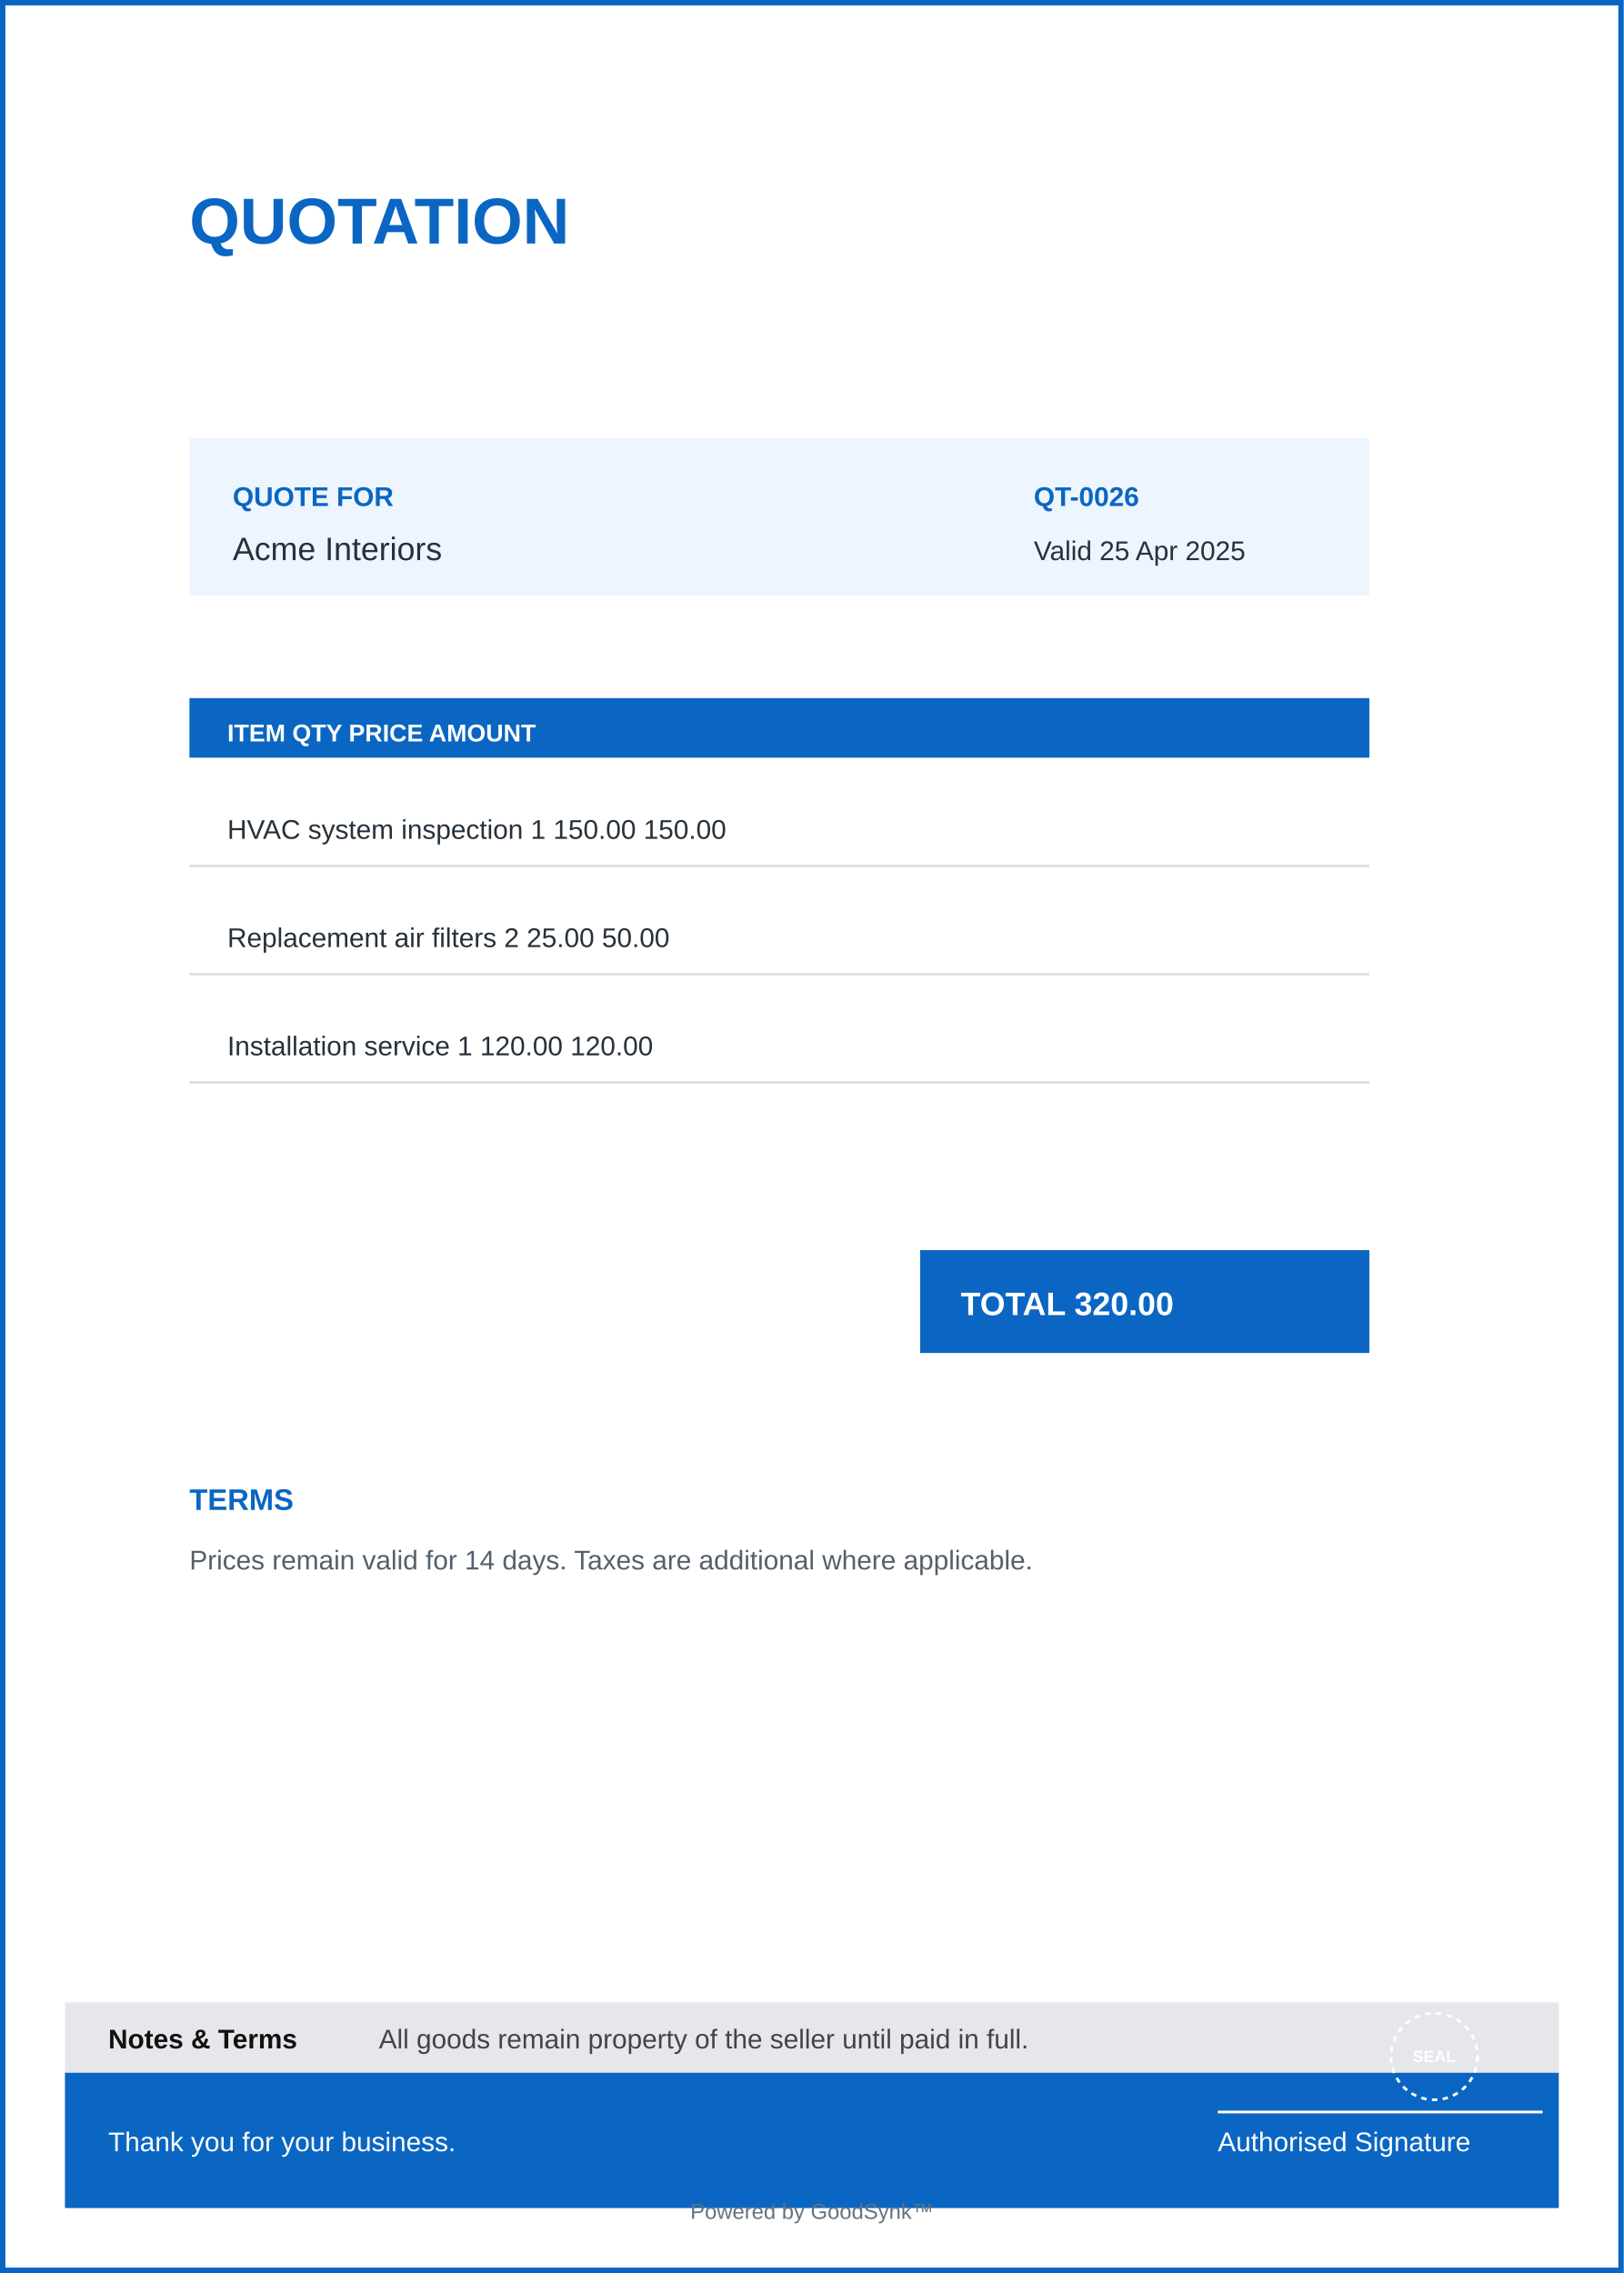
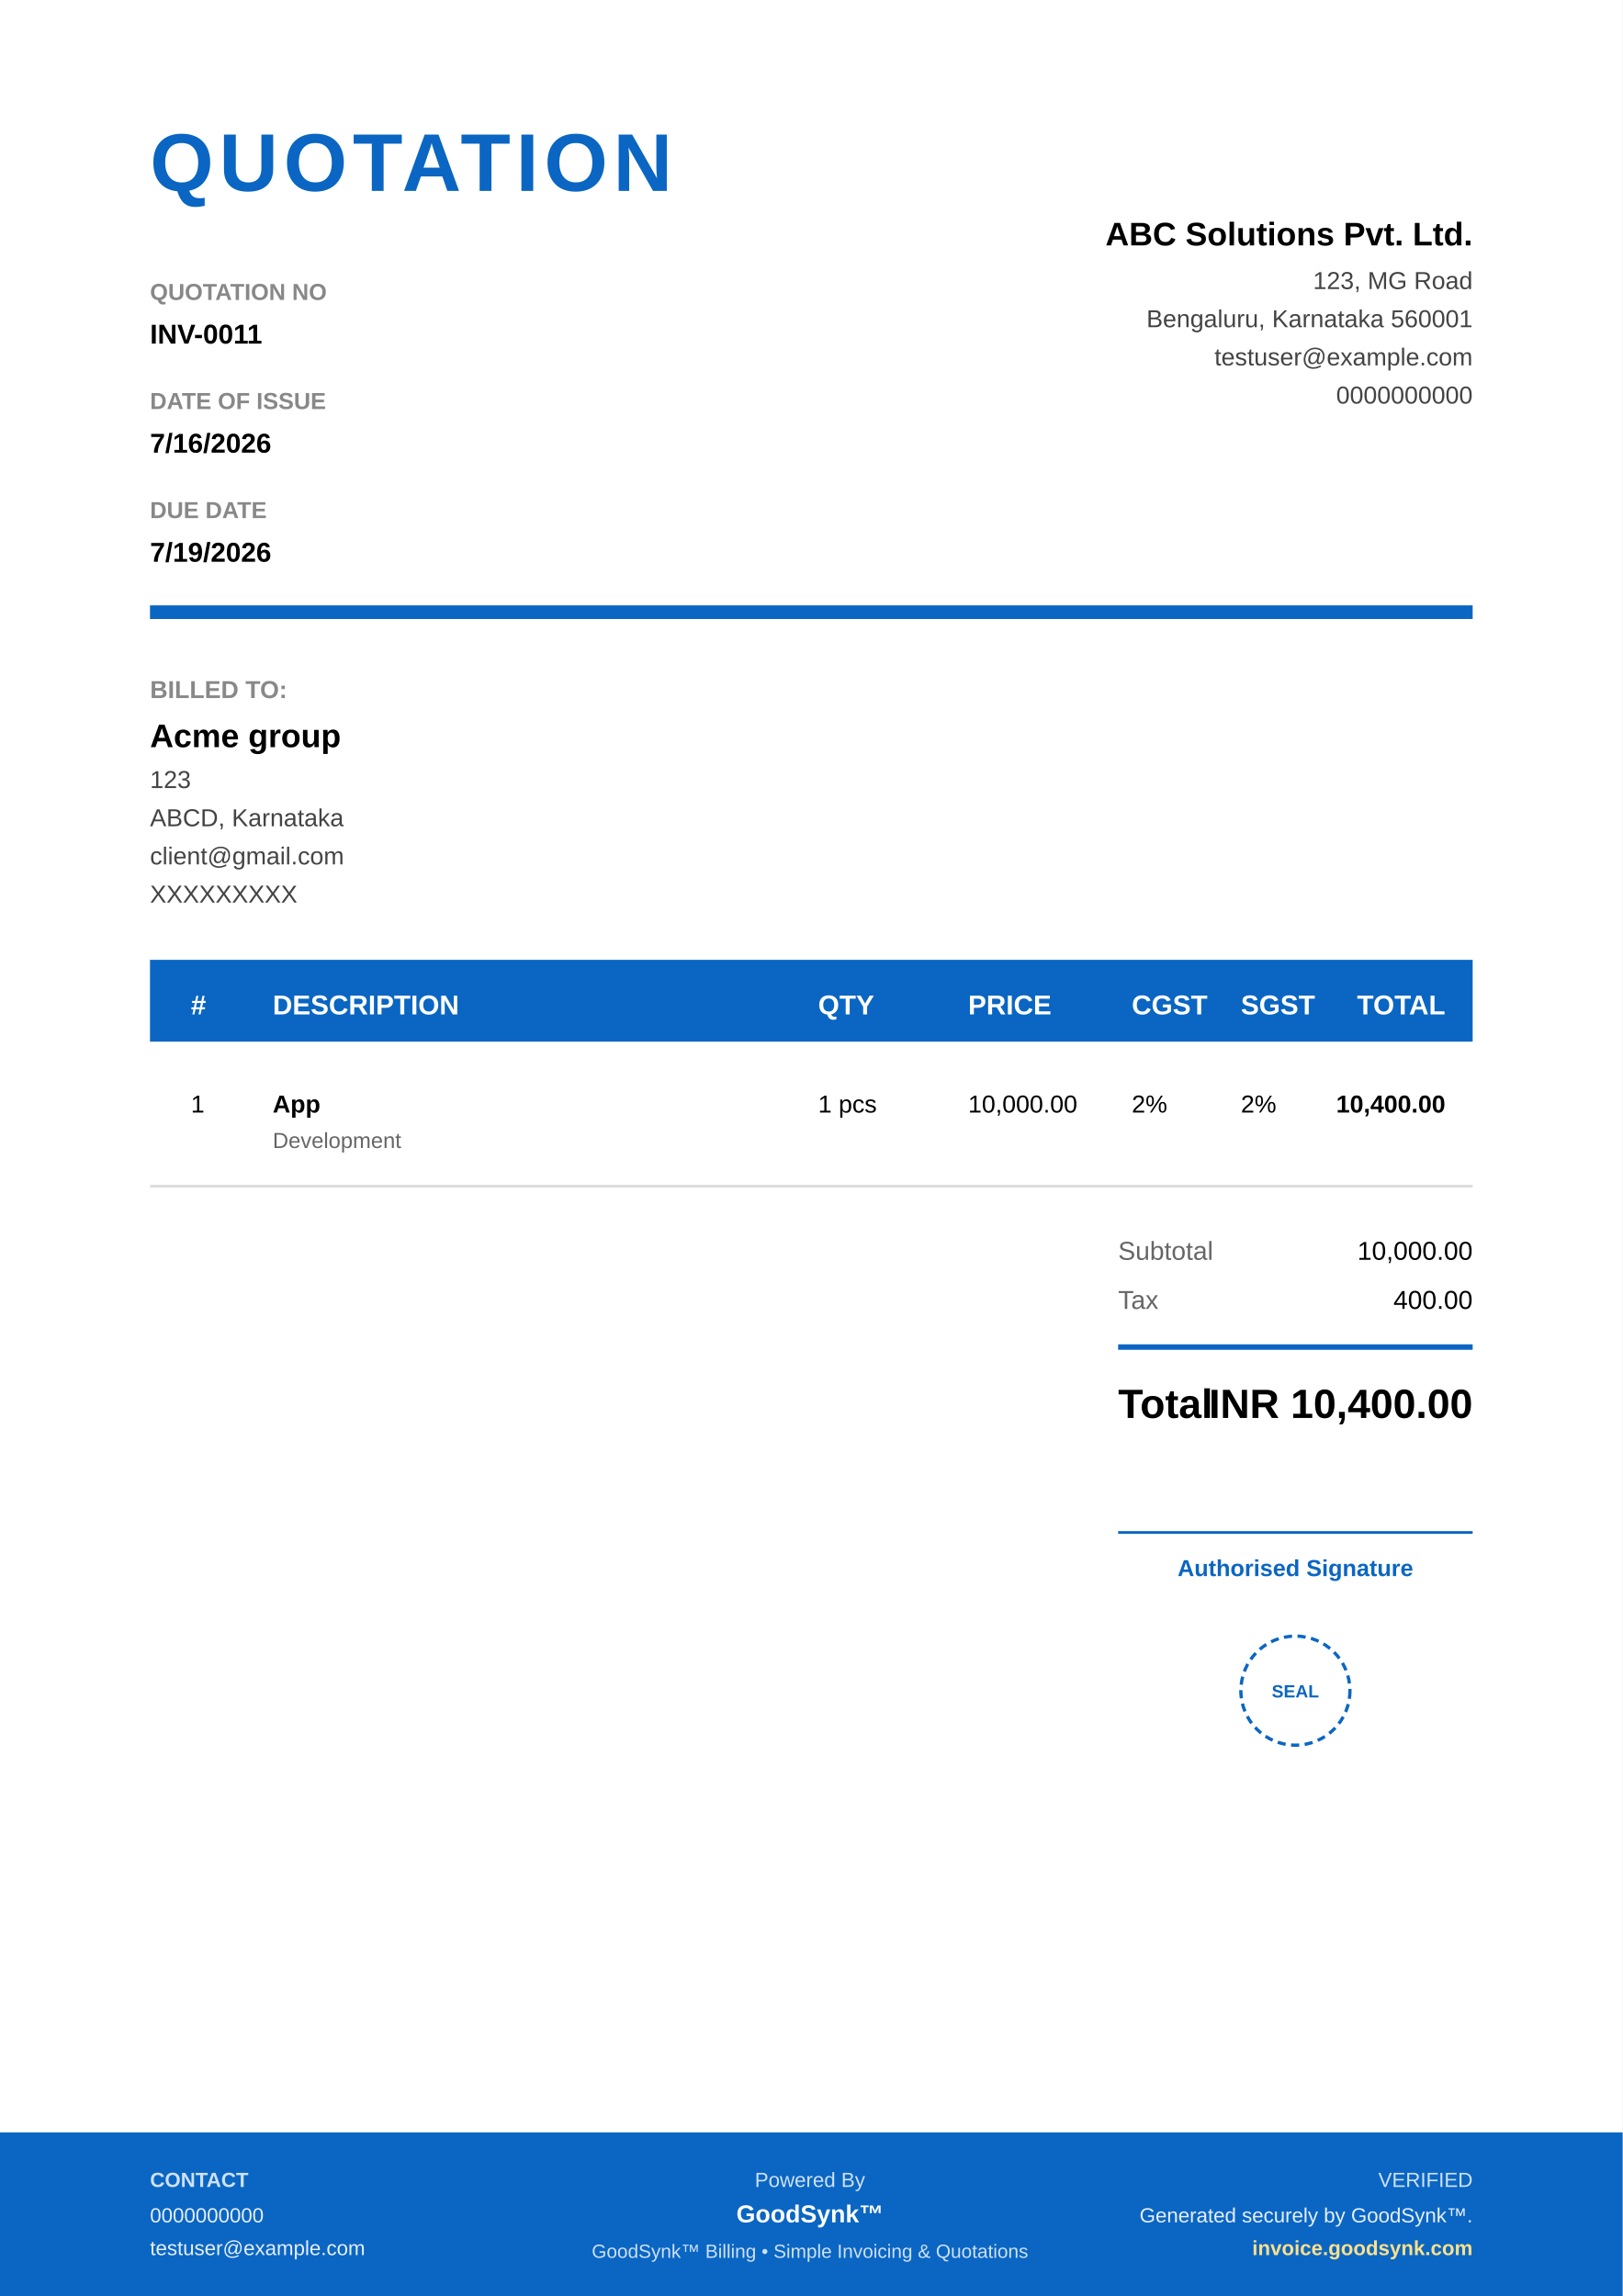
- <svg xmlns="http://www.w3.org/2000/svg" viewBox="0 0 600 840">
-   <rect width="600" height="840" fill="#fff" />
-   <rect x="1" y="1" width="598" height="838" fill="#fff" stroke="#0a66c2" stroke-width="2" />
-   <text x="70" y="90" fill="#0a66c2" font-family="Arial" font-size="24" font-weight="700">QUOTATION</text>
-   <rect x="70" y="162" width="436" height="58" fill="#edf5ff" />
-   <text x="86" y="187" fill="#0a66c2" font-family="Arial" font-size="10" font-weight="700">QUOTE FOR</text>
-   <text x="86" y="207" fill="#27313b" font-family="Arial" font-size="12">Acme Interiors</text>
-   <text x="382" y="187" fill="#0a66c2" font-family="Arial" font-size="10" font-weight="700">QT-0026</text>
-   <text x="382" y="207" fill="#27313b" font-family="Arial" font-size="10">Valid 25 Apr 2025</text>
-   <rect x="70" y="258" width="436" height="22" fill="#0a66c2" />
-   <text x="84" y="274" fill="#fff" font-family="Arial" font-size="9" font-weight="700">ITEM                         QTY       PRICE        AMOUNT</text>
-   <path d="M70 320h436M70 360h436M70 400h436" stroke="#d9e1e8" />
-   <text x="84" y="310" fill="#27313b" font-family="Arial" font-size="10">HVAC system inspection       1         150.00       150.00</text>
-   <text x="84" y="350" fill="#27313b" font-family="Arial" font-size="10">Replacement air filters      2          25.00        50.00</text>
-   <text x="84" y="390" fill="#27313b" font-family="Arial" font-size="10">Installation service         1         120.00       120.00</text>
-   <rect x="340" y="462" width="166" height="38" fill="#0a66c2" />
-   <text x="355" y="486" fill="#fff" font-family="Arial" font-size="12" font-weight="700">TOTAL  320.00</text>
-   <text x="70" y="558" fill="#0a66c2" font-family="Arial" font-size="11" font-weight="700">TERMS</text>
-   <text x="70" y="580" fill="#53606c" font-family="Arial" font-size="10">Prices remain valid for 14 days. Taxes are additional where applicable.</text>
-   <text x="70" y="740" fill="#53606c" font-family="Arial" font-size="10">Thank you for your business.</text>
-   <g id="custom-footer">
-     <rect x="24" y="670" width="552" height="146" fill="#fff" />
-     <rect x="24" y="740" width="552" height="26" fill="#e5e7eb" />
-     <rect x="24" y="766" width="552" height="50" fill="#0A66C2" />
-     <text x="40" y="757" fill="#111" font-family="Arial" font-size="10" font-weight="700">Notes &amp; Terms</text>
-     <text x="140" y="757" fill="#444" font-family="Arial" font-size="10">All goods remain property of the seller until paid in full.</text>
-     <text x="40" y="795" fill="#fff" font-family="Arial" font-size="10">Thank you for your business.</text>
-     <text x="450" y="795" fill="#fff" font-family="Arial" font-size="10">Authorised Signature</text>
-     <circle cx="530" cy="760" r="16" fill="none" stroke="#fff" stroke-width="1" stroke-dasharray="2,2" />
-     <text x="530" y="762" text-anchor="middle" font-family="Arial" font-size="6" font-weight="700" fill="#fff">SEAL</text>
-     <rect x="450" y="780" width="120" height="1" fill="#fff" />
-   </g>
-   <text x="300" y="820" text-anchor="middle" font-family="Arial" font-size="8" fill="#66717d">Powered by GoodSynk™</text>
+ <svg xmlns="http://www.w3.org/2000/svg" width="595" height="842" viewBox="0 0 595 842">
+   <rect width="595" height="842" fill="#fff" />
+   <text x="55" y="70" font-family="Arial" font-size="30" font-weight="700" fill="#0A66C2" letter-spacing="2">QUOTATION</text>
+   <text x="55" y="110" font-family="Arial" font-size="8.5" font-weight="700" fill="#888">QUOTATION NO</text>
+   <text x="55" y="126" font-family="Arial" font-size="10" font-weight="700">INV-0011</text>
+   <text x="55" y="150" font-family="Arial" font-size="8.5" font-weight="700" fill="#888">DATE OF ISSUE</text>
+   <text x="55" y="166" font-family="Arial" font-size="10" font-weight="700">7/16/2026</text>
+   <text x="55" y="190" font-family="Arial" font-size="8.5" font-weight="700" fill="#888">DUE DATE</text>
+   <text x="55" y="206" font-family="Arial" font-size="10" font-weight="700">7/19/2026</text>
+   <text x="540" y="90" text-anchor="end" font-family="Arial" font-size="12" font-weight="700">ABC Solutions Pvt. Ltd.</text>
+   <text x="540" y="106" text-anchor="end" font-family="Arial" font-size="9" fill="#444">123, MG Road</text>
+   <text x="540" y="120" text-anchor="end" font-family="Arial" font-size="9" fill="#444">Bengaluru, Karnataka 560001</text>
+   <text x="540" y="134" text-anchor="end" font-family="Arial" font-size="9" fill="#444">testuser@example.com</text>
+   <text x="540" y="148" text-anchor="end" font-family="Arial" font-size="9" fill="#444">0000000000</text>
+   <rect x="55" y="222" width="485" height="5" fill="#0A66C2" />
+   <text x="55" y="256" font-family="Arial" font-size="9" fill="#888" font-weight="700">BILLED TO:</text>
+   <text x="55" y="274" font-family="Arial" font-size="12" font-weight="700">Acme group</text>
+   <text x="55" y="289" font-family="Arial" font-size="9" fill="#444">123</text>
+   <text x="55" y="303" font-family="Arial" font-size="9" fill="#444">ABCD, Karnataka</text>
+   <text x="55" y="317" font-family="Arial" font-size="9" fill="#444">client@gmail.com</text>
+   <text x="55" y="331" font-family="Arial" font-size="9" fill="#444">XXXXXXXXX</text>
+   <rect x="55" y="352" width="485" height="30" fill="#0A66C2" />
+   <text x="70" y="372" font-family="Arial" font-size="10" font-weight="700" fill="#fff">#</text>
+   <text x="100" y="372" font-family="Arial" font-size="10" font-weight="700" fill="#fff">DESCRIPTION</text>
+   <text x="300" y="372" font-family="Arial" font-size="10" font-weight="700" fill="#fff">QTY</text>
+   <text x="355" y="372" font-family="Arial" font-size="10" font-weight="700" fill="#fff">PRICE</text>
+   <text x="415" y="372" font-family="Arial" font-size="10" font-weight="700" fill="#fff">CGST</text>
+   <text x="455" y="372" font-family="Arial" font-size="10" font-weight="700" fill="#fff">SGST</text>
+   <text x="530" y="372" text-anchor="end" font-family="Arial" font-size="10" font-weight="700" fill="#fff">TOTAL</text>
+   <text x="70" y="408" font-family="Arial" font-size="9">1</text>
+   <text x="100" y="408" font-family="Arial" font-size="9" font-weight="700">App</text>
+   <text x="100" y="421" font-family="Arial" font-size="8" fill="#666">Development</text>
+   <text x="300" y="408" font-family="Arial" font-size="9">1 pcs</text>
+   <text x="355" y="408" font-family="Arial" font-size="9">10,000.00</text>
+   <text x="415" y="408" font-family="Arial" font-size="9">2%</text>
+   <text x="455" y="408" font-family="Arial" font-size="9">2%</text>
+   <text x="530" y="408" text-anchor="end" font-family="Arial" font-size="9" font-weight="700">10,400.00</text>
+   <line x1="55" y1="435" x2="540" y2="435" stroke="#ddd" />
+   <text x="410" y="462" font-family="Arial" font-size="9.5" fill="#666">Subtotal</text>
+   <text x="540" y="462" text-anchor="end" font-family="Arial" font-size="9.5">10,000.00</text>
+   <text x="410" y="480" font-family="Arial" font-size="9.5" fill="#666">Tax</text>
+   <text x="540" y="480" text-anchor="end" font-family="Arial" font-size="9.5">400.00</text>
+   <line x1="410" y1="494" x2="540" y2="494" stroke="#0A66C2" stroke-width="2" />
+   <text x="410" y="520" font-family="Arial" font-size="15" font-weight="700">Total</text>
+   <text x="540" y="520" text-anchor="end" font-family="Arial" font-size="15" font-weight="700">INR 10,400.00</text>
+   <line x1="410" y1="562" x2="540" y2="562" stroke="#0A66C2" />
+   <text x="475" y="578" text-anchor="middle" font-family="Arial" font-size="8.5" fill="#0A66C2" font-weight="700">Authorised Signature</text>
+   <circle cx="475" cy="620" r="20" fill="none" stroke="#0A66C2" stroke-width="1.2" stroke-dasharray="3,2" />
+   <text x="475" y="622.5" text-anchor="middle" font-family="Arial" font-size="6.5" font-weight="700" fill="#0A66C2">SEAL</text>
+   <rect x="0" y="782" width="595" height="60" fill="#0A66C2" />
+   <text x="55" y="802" font-family="Arial" font-size="7.5" fill="#cfe0f7" font-weight="700">CONTACT</text>
+   <text x="55" y="815" font-family="Arial" font-size="7.5" fill="#e6eefb">0000000000</text>
+   <text x="55" y="827" font-family="Arial" font-size="7.5" fill="#e6eefb">testuser@example.com</text>
+   <text x="297" y="802" text-anchor="middle" font-family="Arial" font-size="7.5" fill="#cfe0f7">Powered By</text>
+   <text x="297" y="815" text-anchor="middle" font-family="Arial" font-size="9" font-weight="700" fill="#fff">GoodSynk™</text>
+   <text x="297" y="828" text-anchor="middle" font-family="Arial" font-size="7" fill="#cfe0f7">GoodSynk™ Billing • Simple Invoicing &amp; Quotations</text>
+   <text x="540" y="802" text-anchor="end" font-family="Arial" font-size="7.5" fill="#cfe0f7">VERIFIED</text>
+   <text x="540" y="815" text-anchor="end" font-family="Arial" font-size="7.5" fill="#e6eefb">Generated securely by GoodSynk™.</text>
+   <text x="540" y="827" text-anchor="end" font-family="Arial" font-size="7.5" font-weight="700" fill="#ffe08a">invoice.goodsynk.com</text>
</svg>
